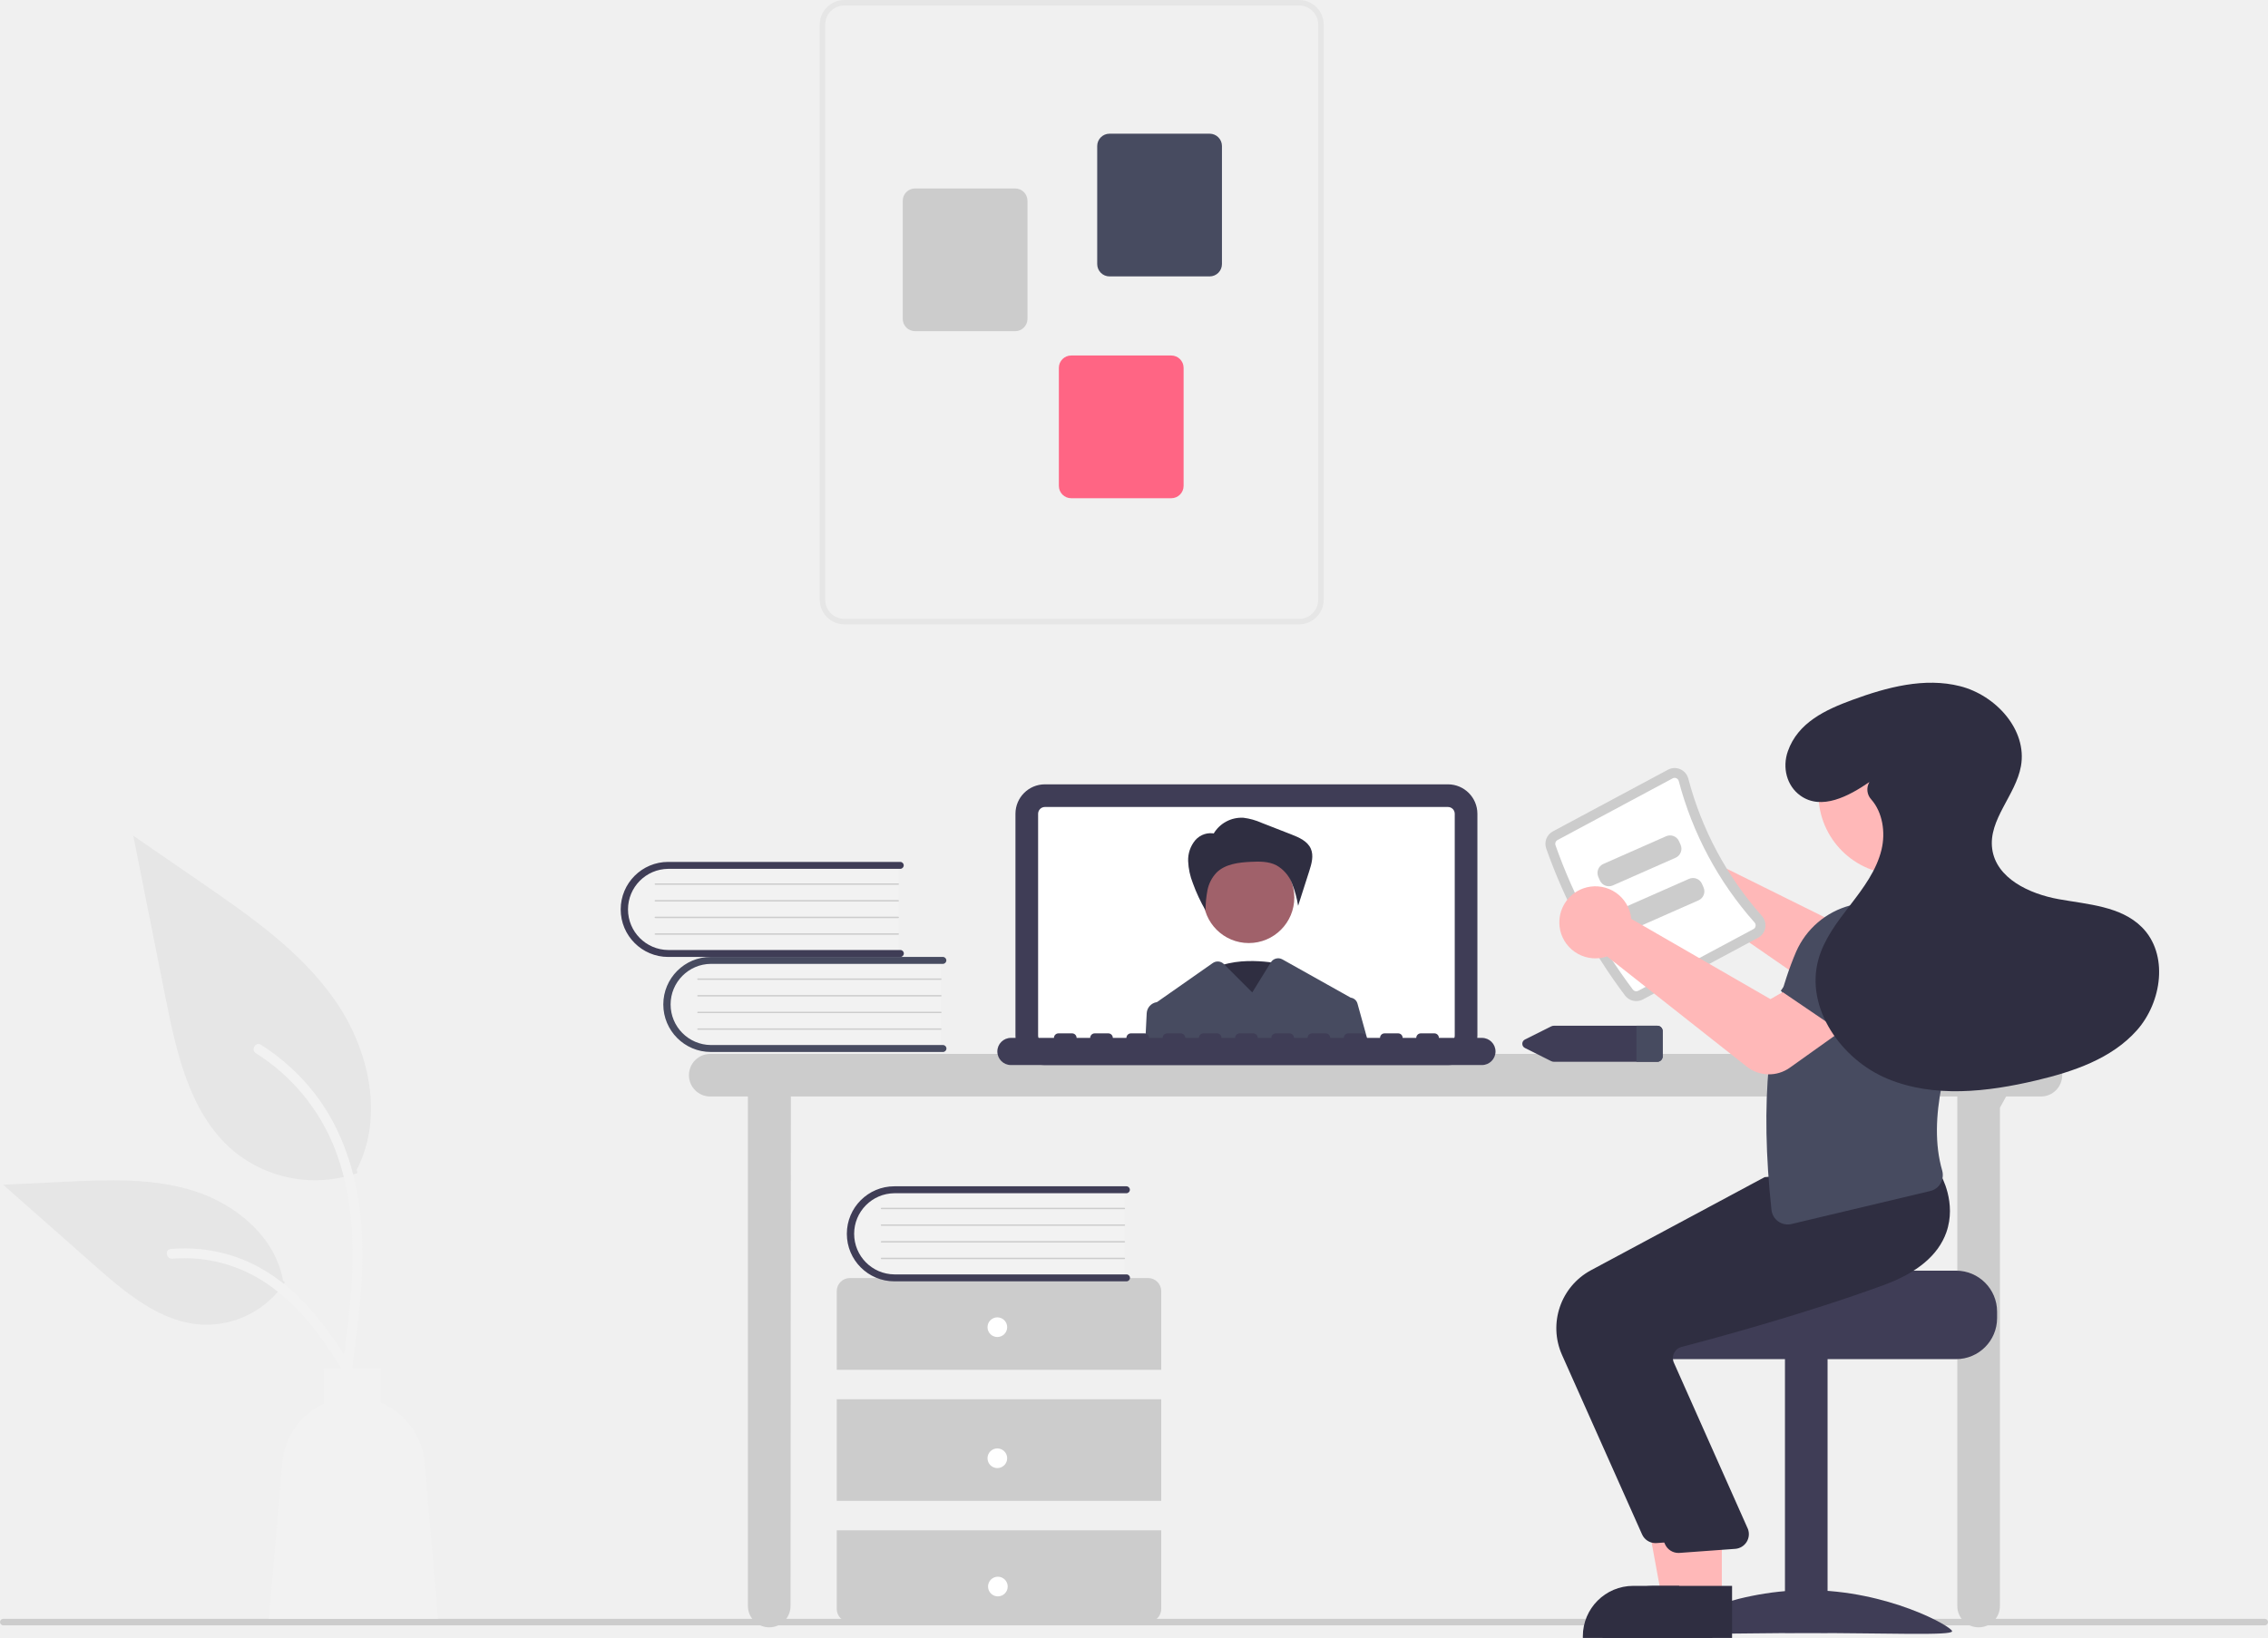
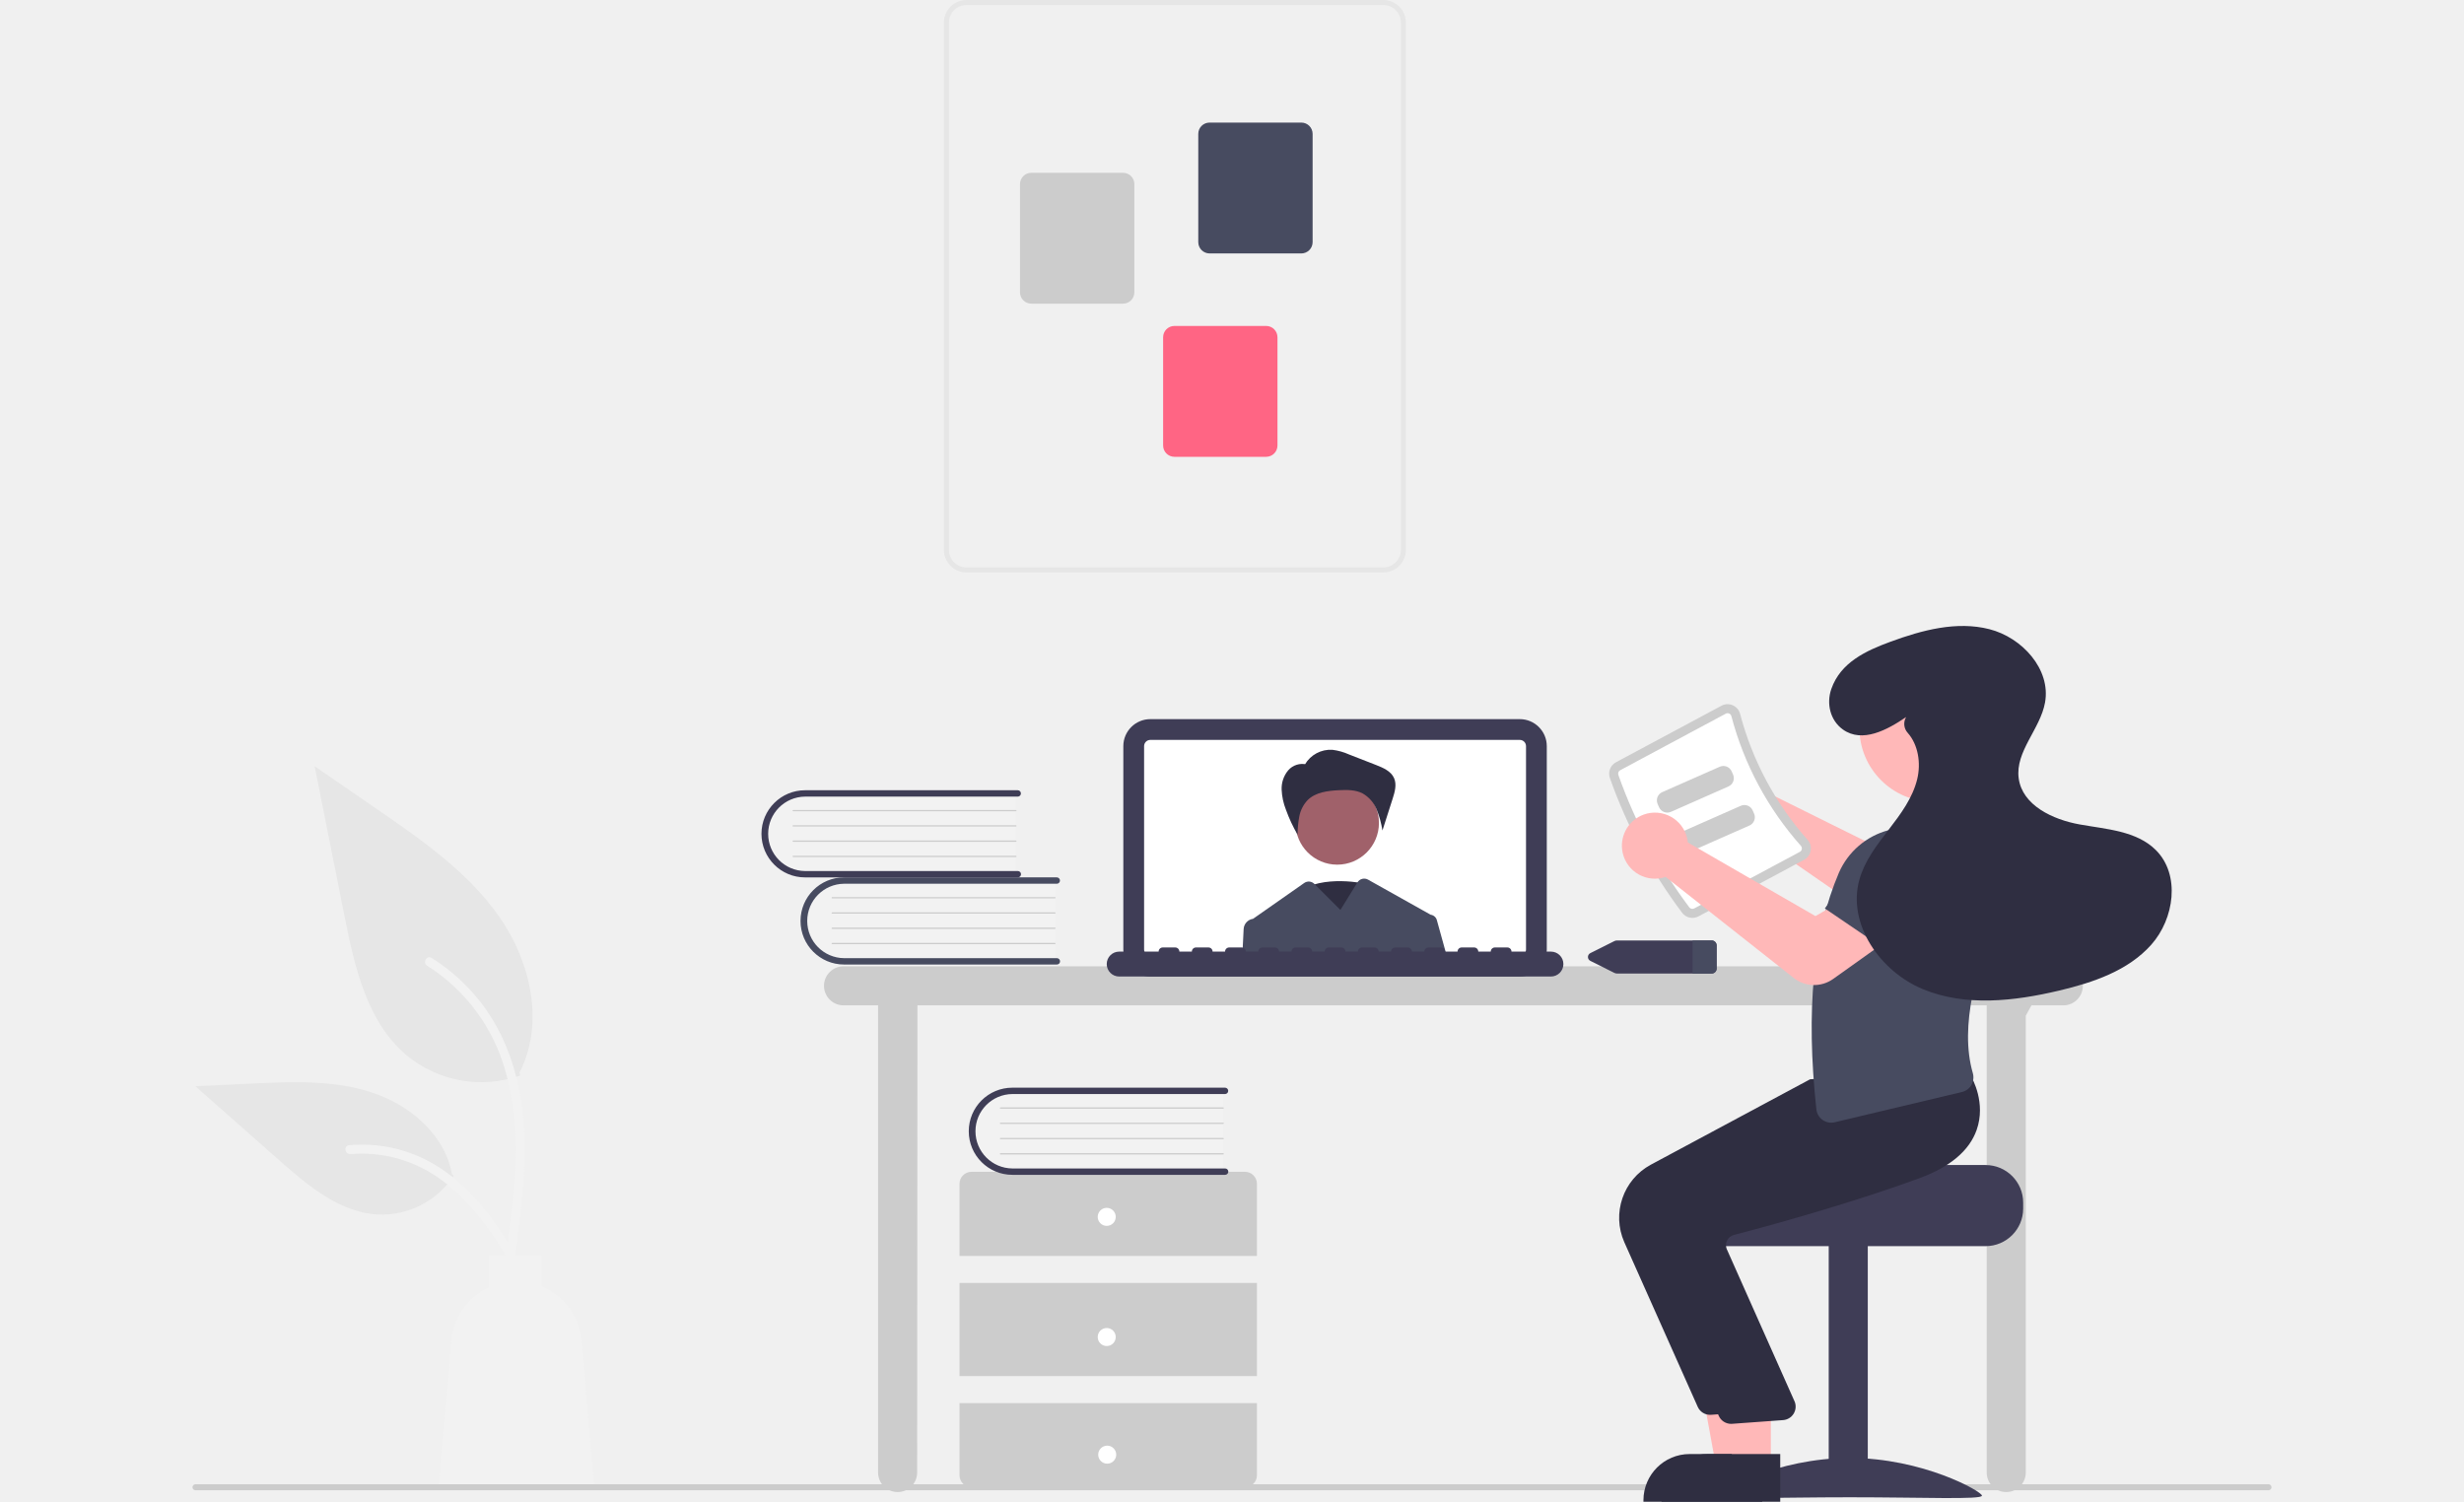
- <svg xmlns="http://www.w3.org/2000/svg" id="b05a6369-67c7-4001-9b85-a83fbbd225d4" data-name="Layer 1" width="692" height="499.877" viewBox="0 0 692 499.877">
+ <svg xmlns="http://www.w3.org/2000/svg" id="b05a6369-67c7-4001-9b85-a83fbbd225d4" data-name="Layer 1" width="492" height="299.877" viewBox="0 0 692 499.877">
  <path d="M945,696.105H255a1,1,0,0,1,0-2H945a1,1,0,0,1,0,2Z" transform="translate(-254 -200.0616)" fill="#ccc" />
  <path d="M876.704,521.703h-406a6.5,6.5,0,1,0,0,13h11.5v155.5a6.5,6.5,0,0,0,13,0l.099-155.5H851.204v155.5a6.5,6.5,0,0,0,13,0V538.13l1.891-3.427h10.609a6.5,6.5,0,1,0,0-13Z" transform="translate(-254 -200.0616)" fill="#ccc" />
  <path d="M695.794,525.105H572.812a8.992,8.992,0,0,1-8.982-8.982V448.414a8.992,8.992,0,0,1,8.982-8.982H695.794a8.992,8.992,0,0,1,8.982,8.982v67.709A8.992,8.992,0,0,1,695.794,525.105Z" transform="translate(-254 -200.0616)" fill="#3f3d56" />
  <path d="M695.793,446.345H572.813a2.074,2.074,0,0,0-2.07,2.07v67.71a2.074,2.074,0,0,0,2.07,2.07H695.793a2.074,2.074,0,0,0,2.07-2.07v-67.71A2.074,2.074,0,0,0,695.793,446.345Z" transform="translate(-254 -200.0616)" fill="#fff" />
  <path d="M644.792,494.283s-14.722-3.392-22.82,2.827,10.306,20.355,10.306,20.355Z" transform="translate(-254 -200.0616)" fill="#2f2e41" />
  <circle cx="381.024" cy="273.924" r="13.887" fill="#a0616a" />
  <path d="M624.286,454.492a9.898,9.898,0,0,1,9.126-4.856,19.397,19.397,0,0,1,5.515,1.544l9.078,3.541c2.349.916,4.922,2.039,5.941,4.345.946,2.141.24,4.613-.474,6.841l-3.397,10.593a32.246,32.246,0,0,0-1.925-6.998,10.835,10.835,0,0,0-4.704-5.364c-2.358-1.21-5.137-1.185-7.785-1.057-3.749.18-7.826.657-10.489,3.302a10.895,10.895,0,0,0-2.765,5.399,32.5,32.5,0,0,0-.58,6.112,50.669,50.669,0,0,1-3.869-8.295,20.525,20.525,0,0,1-1.438-6.715,9.444,9.444,0,0,1,2.165-6.387,6.195,6.195,0,0,1,6.231-1.961Z" transform="translate(-254 -200.0616)" fill="#2f2e41" />
  <path d="M668.183,506.325a2.472,2.472,0,0,0-2.07-1.79.86.86,0,0,0-.1-.06L645.282,492.856a2.637,2.637,0,0,0-3.528.908l-5.67,9.18-8.54-8.54-.136-.136a2.636,2.636,0,0,0-3.376-.295l-17.038,11.931c-.03,0-.06.01-.09.01a3.633,3.633,0,0,0-3.03,3.39l-.44,8.89h68.04Z" transform="translate(-254 -200.0616)" fill="#474b60" />
  <path d="M706.158,516.814H693.03a1.382,1.382,0,0,0-1.382-1.382h-4.145a1.382,1.382,0,0,0-1.382,1.382h-4.145a1.382,1.382,0,0,0-1.382-1.382H676.449a1.382,1.382,0,0,0-1.382,1.382h-4.145a1.382,1.382,0,0,0-1.382-1.382h-4.145a1.382,1.382,0,0,0-1.382,1.382h-4.145A1.382,1.382,0,0,0,658.485,515.432h-4.145a1.382,1.382,0,0,0-1.382,1.382h-4.145a1.382,1.382,0,0,0-1.382-1.382H643.285a1.382,1.382,0,0,0-1.382,1.382H637.758a1.382,1.382,0,0,0-1.382-1.382h-4.145a1.382,1.382,0,0,0-1.382,1.382h-4.145a1.382,1.382,0,0,0-1.382-1.382h-4.145a1.382,1.382,0,0,0-1.382,1.382H615.649a1.382,1.382,0,0,0-1.382-1.382h-4.145a1.382,1.382,0,0,0-1.382,1.382h-4.145a1.382,1.382,0,0,0-1.382-1.382h-4.145a1.382,1.382,0,0,0-1.382,1.382h-4.145a1.382,1.382,0,0,0-1.382-1.382h-4.145a1.382,1.382,0,0,0-1.382,1.382H582.485a1.382,1.382,0,0,0-1.382-1.382H576.958a1.382,1.382,0,0,0-1.382,1.382H562.449a4.145,4.145,0,0,0,0,8.291H706.158a4.145,4.145,0,0,0,0-8.291Z" transform="translate(-254 -200.0616)" fill="#3f3d56" />
  <path d="M541.079,492.74v27.526H472.117a13.771,13.771,0,1,1,0-27.526Z" transform="translate(-254 -200.0616)" fill="#f2f2f2" />
  <path d="M542.773,520.054a1.059,1.059,0,0,1-1.059,1.059h-70.826a14.504,14.504,0,1,1,0-29.008h70.826a1.059,1.059,0,0,1,0,2.117h-70.826a12.387,12.387,0,0,0,0,24.773h70.826A1.059,1.059,0,0,1,542.773,520.054Z" transform="translate(-254 -200.0616)" fill="#474b60" />
  <path d="M541.079,499.092H466.971a.212.212,0,1,1,0-.423h74.108a.212.212,0,0,1,0,.423Z" transform="translate(-254 -200.0616)" fill="#ccc" />
  <path d="M541.079,504.174H466.971a.212.212,0,1,1,0-.423h74.108a.212.212,0,0,1,0,.423Z" transform="translate(-254 -200.0616)" fill="#ccc" />
  <path d="M541.079,509.255H466.971a.212.212,0,1,1,0-.423h74.108a.212.212,0,0,1,0,.423Z" transform="translate(-254 -200.0616)" fill="#ccc" />
  <path d="M541.079,514.337H466.971a.212.212,0,1,1,0-.423h74.108a.212.212,0,0,1,0,.423Z" transform="translate(-254 -200.0616)" fill="#ccc" />
  <path d="M528.079,463.74v27.526H459.117a13.771,13.771,0,1,1,0-27.526Z" transform="translate(-254 -200.0616)" fill="#f2f2f2" />
  <path d="M529.773,491.054a1.059,1.059,0,0,1-1.059,1.059h-70.826a14.504,14.504,0,1,1,0-29.008h70.826a1.059,1.059,0,0,1,0,2.117h-70.826a12.387,12.387,0,0,0,0,24.773h70.826A1.059,1.059,0,0,1,529.773,491.054Z" transform="translate(-254 -200.0616)" fill="#3f3d56" />
  <path d="M528.079,470.092H453.971a.212.212,0,1,1,0-.423h74.108a.212.212,0,0,1,0,.423Z" transform="translate(-254 -200.0616)" fill="#ccc" />
  <path d="M528.079,475.174H453.971a.212.212,0,1,1,0-.423h74.108a.212.212,0,0,1,0,.423Z" transform="translate(-254 -200.0616)" fill="#ccc" />
  <path d="M528.079,480.255H453.971a.212.212,0,1,1,0-.423h74.108a.212.212,0,0,1,0,.423Z" transform="translate(-254 -200.0616)" fill="#ccc" />
  <path d="M528.079,485.337H453.971a.212.212,0,1,1,0-.423h74.108a.212.212,0,0,1,0,.423Z" transform="translate(-254 -200.0616)" fill="#ccc" />
  <path d="M608.303,618.105v-24a4,4,0,0,0-4-4h-91a4,4,0,0,0-4,4v24Z" transform="translate(-254 -200.0616)" fill="#ccc" />
  <rect x="255.303" y="427.043" width="99" height="31" fill="#ccc" />
  <path d="M509.303,667.105v24a4,4,0,0,0,4,4h91a4,4,0,0,0,4-4v-24Z" transform="translate(-254 -200.0616)" fill="#ccc" />
  <circle cx="304.303" cy="405.043" r="3" fill="#fff" />
  <circle cx="304.303" cy="445.043" r="3" fill="#fff" />
  <circle cx="304.464" cy="484.196" r="3" fill="#fff" />
  <path d="M597.079,562.74v27.526H528.117a13.771,13.771,0,1,1,0-27.526Z" transform="translate(-254 -200.0616)" fill="#f2f2f2" />
  <path d="M598.773,590.054a1.059,1.059,0,0,1-1.059,1.059h-70.826a14.504,14.504,0,1,1,0-29.008h70.826a1.059,1.059,0,0,1,0,2.117h-70.826a12.387,12.387,0,0,0,0,24.773h70.826A1.059,1.059,0,0,1,598.773,590.054Z" transform="translate(-254 -200.0616)" fill="#3f3d56" />
  <path d="M597.079,569.092H522.971a.212.212,0,1,1,0-.423h74.108a.212.212,0,0,1,0,.423Z" transform="translate(-254 -200.0616)" fill="#ccc" />
  <path d="M597.079,574.174H522.971a.212.212,0,1,1,0-.423h74.108a.212.212,0,0,1,0,.423Z" transform="translate(-254 -200.0616)" fill="#ccc" />
  <path d="M597.079,579.255H522.971a.212.212,0,1,1,0-.423h74.108a.212.212,0,0,1,0,.423Z" transform="translate(-254 -200.0616)" fill="#ccc" />
  <path d="M597.079,584.337H522.971a.212.212,0,1,1,0-.423h74.108a.212.212,0,0,1,0,.423Z" transform="translate(-254 -200.0616)" fill="#ccc" />
  <path d="M504.11,383.083v-175.5a7.53,7.53,0,0,1,7.521-7.521H650.36a7.53,7.53,0,0,1,7.521,7.521v175.5a7.53,7.53,0,0,1-7.521,7.521H511.632A7.53,7.53,0,0,1,504.11,383.083Zm7.521-181.35a5.857,5.857,0,0,0-5.85,5.85v175.5a5.857,5.857,0,0,0,5.85,5.85H650.36a5.857,5.857,0,0,0,5.85-5.85v-175.5a5.857,5.857,0,0,0-5.85-5.85Z" transform="translate(-254 -200.0616)" fill="#e6e6e6" />
  <path d="M588.775,280.659V244.624a3.765,3.765,0,0,1,3.761-3.761h30.537a3.765,3.765,0,0,1,3.761,3.761v36.036a3.765,3.765,0,0,1-3.761,3.761h-30.537A3.765,3.765,0,0,1,588.775,280.659Z" transform="translate(-254 -200.0616)" fill="#474b60" />
  <path d="M529.44,297.374V261.338a3.765,3.765,0,0,1,3.761-3.761h30.537a3.765,3.765,0,0,1,3.761,3.761v36.036a3.765,3.765,0,0,1-3.761,3.761h-30.537A3.765,3.765,0,0,1,529.44,297.374Z" transform="translate(-254 -200.0616)" fill="#ccc" />
  <path d="M577.075,348.352V312.317a3.765,3.765,0,0,1,3.761-3.761h30.537a3.765,3.765,0,0,1,3.761,3.761v36.036a3.765,3.765,0,0,1-3.761,3.761h-30.537A3.765,3.765,0,0,1,577.075,348.352Z" transform="translate(-254 -200.0616)" fill="#ff6584" />
  <path d="M759.563,513.105H728.143a1.941,1.941,0,0,0-.86.2l-7.93,3.97a1.445,1.445,0,0,0,0,2.66l7.93,3.97a1.941,1.941,0,0,0,.86.2h31.42a1.649,1.649,0,0,0,1.74-1.53v-7.94A1.649,1.649,0,0,0,759.563,513.105Z" transform="translate(-254 -200.0616)" fill="#3f3d56" />
  <path d="M761.303,514.635v7.94a1.649,1.649,0,0,1-1.74,1.53h-6.26v-11h6.26A1.649,1.649,0,0,1,761.303,514.635Z" transform="translate(-254 -200.0616)" fill="#474b60" />
  <path d="M759.327,453.705a11.003,11.003,0,0,1,14.89,6.915,10.588,10.588,0,0,1,.32,1.435l43.938,21.788,10.168-6.739,12.652,14.565L825.769,504.279a11.149,11.149,0,0,1-13.301.513l-44.579-30.828a10.511,10.511,0,0,1-1.015.37,11.003,11.003,0,0,1-14.01-8.561,10.708,10.708,0,0,1-.163-1.34A11.036,11.036,0,0,1,759.327,453.705Z" transform="translate(-254 -200.0616)" fill="#ffb8b8" />
  <path d="M850.841,587.853H802.831c0,1.38-49.48,2.5-49.48,2.5a12.86,12.86,0,0,0-2.11,2,12.41,12.41,0,0,0-2.9,8v2a12.505,12.505,0,0,0,12.5,12.5h90a12.511,12.511,0,0,0,12.5-12.5v-2A12.517,12.517,0,0,0,850.841,587.853Z" transform="translate(-254 -200.0616)" fill="#3f3d56" />
  <rect x="798.617" y="614.357" width="13" height="84" transform="translate(1356.235 1112.652) rotate(-180)" fill="#3f3d56" />
  <path d="M761.617,697.9c0,1.405,19.699.543,44,.543s44,.861,44-.543-19.699-12.543-44-12.543S761.617,696.495,761.617,697.9Z" transform="translate(-254 -200.0616)" fill="#3f3d56" />
  <polygon points="519.353 487.993 507.094 487.992 501.261 456.195 519.355 456.196 519.353 487.993" fill="#ffb8b8" />
  <path d="M776.48,699.938l-39.531-.001v-.5a15.386,15.386,0,0,1,15.386-15.386h.001l24.144.001Z" transform="translate(-254 -200.0616)" fill="#2f2e41" />
  <path d="M755.017,668.337,730.576,613.529a20.086,20.086,0,0,1,8.819-25.784l53.013-28.428,24.191-2.058,22.315-2.028.161.272c.206.348,5.004,8.635,1.76,17.722-2.46,6.893-8.859,12.276-19.019,16.002-23.714,8.695-51.109,16.127-61.786,18.918a3.451,3.451,0,0,0-2.211,1.76,3.498,3.498,0,0,0-.196,2.799l22.707,51.015a4.5,4.5,0,0,1-3.809,6.029L759.553,670.983q-.216.021-.43.021A4.497,4.497,0,0,1,755.017,668.337Z" transform="translate(-254 -200.0616)" fill="#2f2e41" />
  <polygon points="525.353 487.993 513.094 487.992 507.261 456.195 525.355 456.196 525.353 487.993" fill="#ffb8b8" />
  <path d="M782.48,699.938l-39.531-.001v-.5a15.386,15.386,0,0,1,15.386-15.386h.001l24.144.001Z" transform="translate(-254 -200.0616)" fill="#2f2e41" />
  <path d="M762.017,671.337,737.576,616.529a20.086,20.086,0,0,1,8.819-25.784l53.013-28.428,24.191-2.058,22.315-2.028.161.272c.206.348,5.004,8.635,1.76,17.722-2.46,6.893-8.859,12.276-19.019,16.002-23.714,8.695-51.109,16.127-61.786,18.918a3.451,3.451,0,0,0-2.211,1.76,3.498,3.498,0,0,0-.196,2.799l22.707,51.015a4.5,4.5,0,0,1-3.809,6.029L766.553,673.983q-.216.021-.43.021A4.497,4.497,0,0,1,762.017,671.337Z" transform="translate(-254 -200.0616)" fill="#2f2e41" />
  <path d="M749.835,503.906a167.506,167.506,0,0,1-24.075-44.932,4.303,4.303,0,0,1,2.032-5.179l35.145-18.832a4.247,4.247,0,0,1,3.726-.151,4.319,4.319,0,0,1,2.461,2.884,102.328,102.328,0,0,0,22.446,41.891,4.318,4.318,0,0,1,1.038,3.647,4.247,4.247,0,0,1-2.189,3.018L755.272,505.083A4.303,4.303,0,0,1,749.835,503.906Z" transform="translate(-254 -200.0616)" fill="#ccc" />
  <path d="M752.233,502.104a1.299,1.299,0,0,0,1.622.335l35.146-18.832a1.246,1.246,0,0,0,.653-.897,1.318,1.318,0,0,0-.325-1.128,105.34,105.34,0,0,1-23.107-43.125,1.319,1.319,0,0,0-.758-.895,1.247,1.247,0,0,0-1.11.046L729.208,456.439a1.298,1.298,0,0,0-.62,1.537,164.507,164.507,0,0,0,23.645,44.127Z" transform="translate(-254 -200.0616)" fill="#fff" />
  <path d="M866.593,498.883l-27.525,10.459-6.72-18.667a11.168,11.168,0,0,1,5.002-13.499l0,0a11.168,11.168,0,0,1,14.262,2.784Z" transform="translate(-254 -200.0616)" fill="#474b60" />
  <path d="M796.583,572.843a4.999,4.999,0,0,1-2.083-3.549c-3.525-32.91-1.07-58.664,7.506-78.735a24.992,24.992,0,0,1,16.567-14.18l22.25-1.123.115.056A26.005,26.005,0,0,1,855.156,502.9c-7.156,18.863-13.148,38.503-8.579,54.346a5.122,5.122,0,0,1-.484,3.983,4.884,4.884,0,0,1-3.116,2.309L800.599,573.62a4.964,4.964,0,0,1-4.017-.777Z" transform="translate(-254 -200.0616)" fill="#474b60" />
  <circle cx="579.396" cy="242.323" r="24.561" fill="#ffb8b8" />
  <path d="M765.243,461.838l-19.142,8.45a3.003,3.003,0,0,1-3.956-1.533l-.473-1.073a3.003,3.003,0,0,1,1.533-3.956l19.142-8.45a3.003,3.003,0,0,1,3.956,1.533l.473,1.073A3.003,3.003,0,0,1,765.243,461.838Z" transform="translate(-254 -200.0616)" fill="#ccc" />
  <path d="M772.243,474.838l-19.142,8.45a3.003,3.003,0,0,1-3.956-1.533l-.473-1.073a3.003,3.003,0,0,1,1.533-3.956l19.142-8.45a3.003,3.003,0,0,1,3.956,1.533l.473,1.073A3.003,3.003,0,0,1,772.243,474.838Z" transform="translate(-254 -200.0616)" fill="#ccc" />
  <path d="M787.005,525.615l-42.674-33.666a10.517,10.517,0,0,1-1.036.306,11.027,11.027,0,0,1-8.818-1.691,10.913,10.913,0,0,1-4.626-7.733,11.023,11.023,0,0,1,7.209-11.638,11.004,11.004,0,0,1,14.426,7.837,10.571,10.571,0,0,1,.229,1.452L794.196,504.989l10.572-6.086,11.711,15.332-16.414,11.699a10.942,10.942,0,0,1-13.06-.318Z" transform="translate(-254 -200.0616)" fill="#ffb8b8" />
  <path d="M821.686,519.009l-24.349-16.557,11.443-16.207a11.168,11.168,0,0,1,13.929-3.64l0,0a11.168,11.168,0,0,1,5.894,13.283Z" transform="translate(-254 -200.0616)" fill="#474b60" />
  <path d="M824.391,438.727c-6.313,4.321-14.601,8.762-21.049,4.161-4.234-3.021-5.567-8.615-3.851-13.525,3.087-8.829,11.569-12.715,19.681-15.695,10.544-3.873,22.026-6.954,32.911-4.181s20.506,13.313,18.541,24.373c-1.58,8.894-9.97,16.295-8.779,25.25,1.199,9.012,11.334,13.756,20.281,15.367s18.96,2.128,25.391,8.555c8.203,8.199,6.155,22.853-1.564,31.51s-19.367,12.58-30.654,15.248c-14.955,3.534-31.129,5.392-45.332-.474s-25.256-21.654-21.141-36.46c1.738-6.254,5.832-11.539,9.789-16.685s7.963-10.526,9.472-16.839c1.258-5.261.327-11.369-3.162-15.315a4.437,4.437,0,0,1-.594-5.186Z" transform="translate(-254 -200.0616)" fill="#2f2e41" />
  <path d="M363.072,558.06a39.063,39.063,0,0,1-37.721-6.645c-13.212-11.089-17.354-29.359-20.725-46.275q-4.985-25.018-9.969-50.036l20.872,14.371c15.01,10.335,30.357,21.001,40.75,35.971s14.929,35.405,6.579,51.603" transform="translate(-254 -200.0616)" fill="#e6e6e6" />
  <path d="M361.288,618.639c2.112-15.387,4.285-30.973,2.803-46.525-1.316-13.812-5.53-27.303-14.109-38.364A63.82,63.82,0,0,0,333.608,518.912c-1.637-1.034-3.144,1.561-1.514,2.59A60.672,60.672,0,0,1,356.093,550.459c5.225,13.289,6.064,27.776,5.164,41.893-.544,8.537-1.698,17.019-2.861,25.489a1.554,1.554,0,0,0,1.048,1.845,1.509,1.509,0,0,0,1.845-1.048Z" transform="translate(-254 -200.0616)" fill="#f2f2f2" />
  <path d="M340.941,591.41a28.755,28.755,0,0,1-25.055,12.931c-12.683-.602-23.257-9.454-32.775-17.858l-28.153-24.857,18.633-.892c13.4-.641,27.145-1.239,39.908,2.893s24.533,14.077,26.867,27.287" transform="translate(-254 -200.0616)" fill="#e6e6e6" />
  <path d="M367.258,627.484c-10.168-17.991-21.961-37.986-43.035-44.377a48.022,48.022,0,0,0-18.101-1.869c-1.922.166-1.442,3.128.476,2.963a44.614,44.614,0,0,1,28.886,7.642c8.145,5.544,14.487,13.252,19.854,21.425,3.288,5.007,6.233,10.226,9.178,15.438.941,1.666,3.693.463,2.74-1.222Z" transform="translate(-254 -200.0616)" fill="#f2f2f2" />
  <path d="M383.55,646.421A21.774,21.774,0,0,0,370.207,628.184v-10.401H352.762v10.729a21.763,21.763,0,0,0-12.616,17.909l-4.102,47.684h51.608Z" transform="translate(-254 -200.0616)" fill="#f2f2f2" />
</svg>
